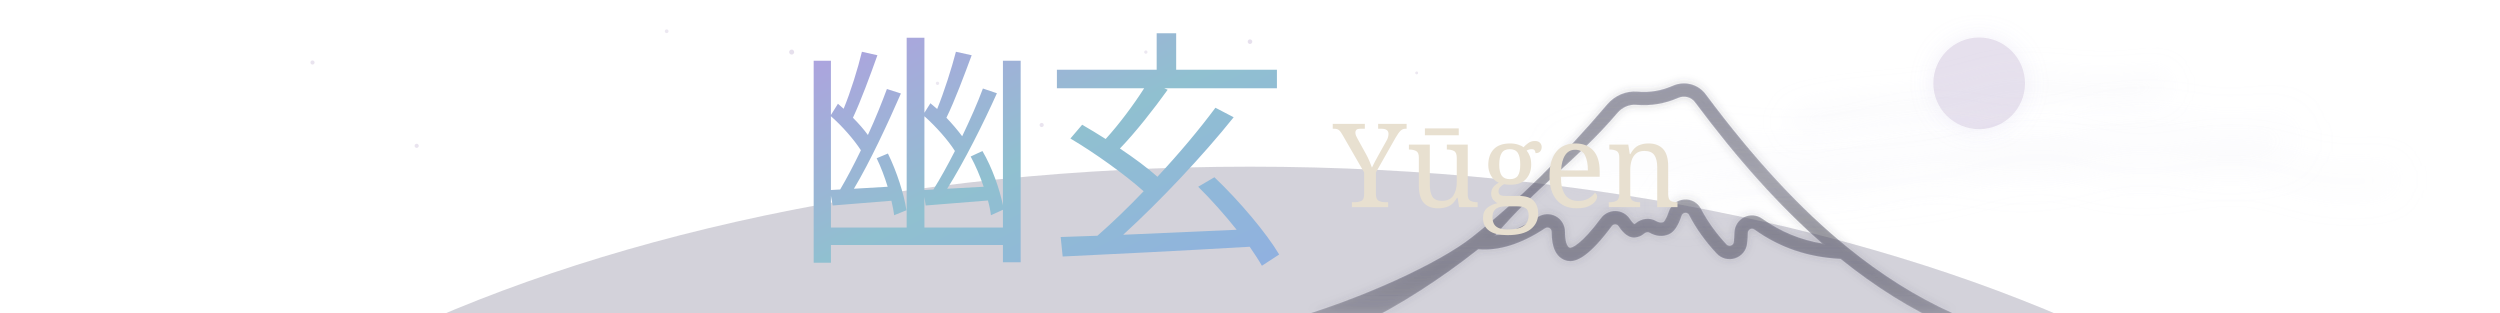
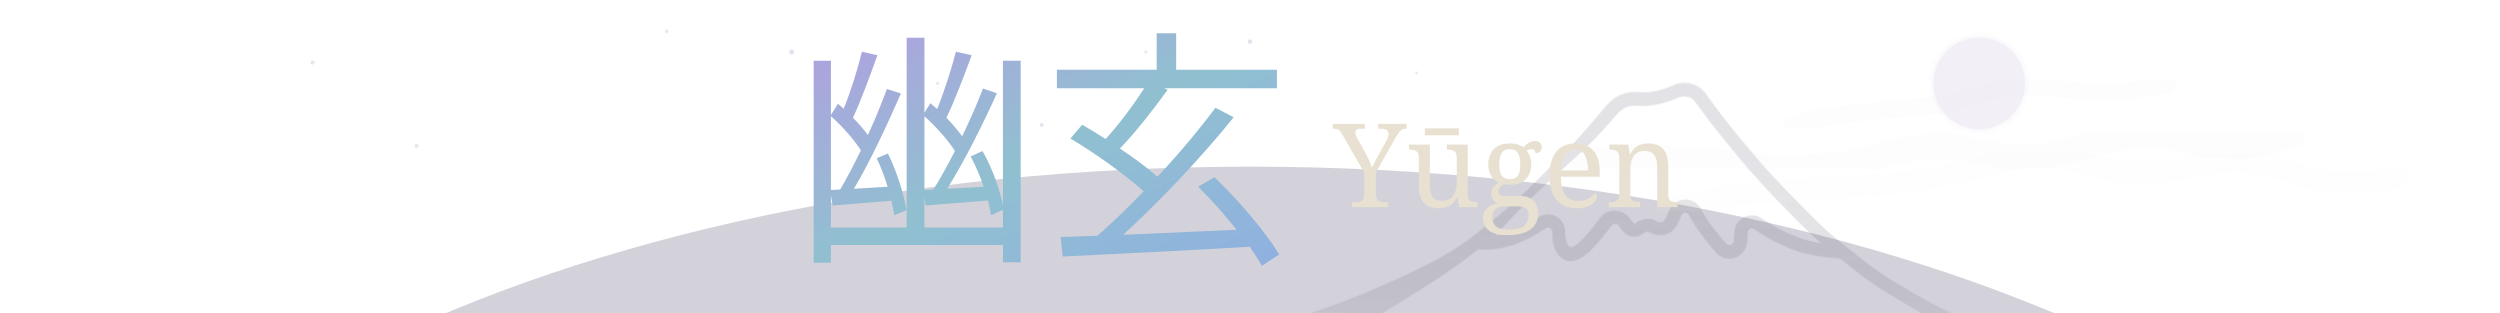
<svg xmlns="http://www.w3.org/2000/svg" width="1200" height="150" viewBox="0 0 1200 150" style="background-color:#3A3A46; border-radius:15px;">
  <defs>
    <linearGradient id="text-gradient" x1="0" y1="0" x2="1" y2="1">
      <stop offset="0%" stop-color="#B0A0E0" />
      <stop offset="50%" stop-color="#90C0D0" />
      <stop offset="100%" stop-color="#90B0E0" />
    </linearGradient>
    <linearGradient id="fuji-gradient" x1="0" y1="0" x2="0" y2="1">
      <stop offset="0%" stop-color="#8A8A9A" stop-opacity="0.8" />
      <stop offset="65%" stop-color="#6A6A76" stop-opacity="0.6" />
      <stop offset="100%" stop-color="#3A3A46" stop-opacity="0.2" />
    </linearGradient>
+     <filter id="brush-texture" x="-5%" y="-5%" width="110%" height="110%">
+       <feTurbulence type="fractalNoise" baseFrequency="0.02" numOctaves="2" result="noise" seed="3" />
+       <feDisplacementMap in="SourceGraphic" in2="noise" scale="2" xChannelSelector="R" yChannelSelector="G" />
+     </filter>
+     <filter id="soft-glow" x="-10%" y="-10%" width="120%" height="120%">
+       <feGaussianBlur stdDeviation="1.5" result="blur" />
+       <feComposite in="SourceGraphic" in2="blur" operator="over" />
+     </filter>
+     <filter id="ink-dispersion" x="-5%" y="-5%" width="110%" height="110%">
+       <feTurbulence type="turbulence" baseFrequency="0.05" numOctaves="1" result="noise" seed="5" />
+       <feDisplacementMap in="SourceGraphic" in2="noise" scale="1" xChannelSelector="R" yChannelSelector="G" />
+     </filter>
    <style>
      .kanji {
        font-family: 'Georgia', serif;
        fill: url(#text-gradient);
      }
      .romanji {
        font-family: 'Georgia', serif;
        fill: #E8E0D0
      }
    </style>
  </defs>
-   <path fill="url(#fuji-gradient)" d="M593.53,177.488c0.256,0,0.512-0.029,0.771-0.093c41.062-10.131,78.765-29.04,115.235-57.766c9.827,0.87,20.605-2.474,32.08-10.064c0.96-0.63,1.802-0.294,2.125-0.125c0.32,0.173,1.066,0.701,1.062,1.846c-0.029,7.434,2.131,12.01,6.419,13.6c0.704,0.262,1.514,0.458,2.47,0.458c3.747,0,9.699-3.002,19.952-16.832c0.576-0.771,1.379-0.822,1.686-0.829c0.387,0.01,1.114,0.138,1.616,0.893c0.95,1.424,3.84,5.786,7.85,5.405c1.584-0.138,3.059-0.755,4.262-1.779c0.726-0.614,1.814-1.034,2.605-0.579c3.197,1.827,6.435,2.118,9.376,0.832c2.467-1.072,4.397-3.891,6.077-8.87c0.403-1.203,1.395-1.405,1.798-1.437c0.374-0.035,1.338,0.013,1.888,1.082c3.309,6.41,7.75,12.614,13.203,18.451c2.291,2.451,5.686,3.322,8.858,2.269c3.152-1.04,5.347-3.738,5.728-7.04c0.202-1.738,0.317-3.443,0.349-5.069c0.022-1.171,0.8-1.69,1.133-1.859c0.394-0.198,1.178-0.438,2.042,0.173c12.422,8.797,25.619,13.277,41.402,14.109c33.424,26.96,68.234,42.592,106.384,47.747c1.728,0.214,3.363-0.992,3.6-2.742c0.237-1.75-0.992-3.363-2.742-3.6c-37.258-5.03-71.28-20.406-104.01-46.97c-22.634-18.39-44.886-42.426-68.035-73.475c-3.626-4.861-10.109-6.531-15.766-4.061c-5.517,2.41-11.062,3.334-16.954,2.822c-5.437-0.461-10.858,1.818-14.525,6.131c-21.619,25.405-42.854,46.266-64.922,63.763c-14.925,11.862-52.547,29.795-91.165,40.602c-1.715,0.422-2.765,2.138-2.342,3.872c0.358,1.459,1.664,2.432,3.13,2.432z M776.342,54.23c2.33-2.739,5.731-4.205,9.094-3.901c6.88,0.595,13.638-0.525,20.07-3.331c2.915-1.274,6.237-0.442,8.074,2.019c20.762,27.853,40.858,50.15,61.178,67.894c-10.634-1.763-20.016-5.651-28.947-11.974c-2.554-1.805-5.856-2.061-8.624-0.666c-2.806,1.418-4.586,4.272-4.646,7.45c-0.026,1.421-0.131,2.918-0.307,4.458c-0.134,1.165-1.005,1.571-1.373,1.693c-0.374,0.128-1.35,0.326-2.176-0.563c-5.053-5.402-9.155-11.126-12.192-17.011c-1.574-3.053-4.678-4.803-8.061-4.528c-3.44,0.259-6.266,2.47-7.379,5.77c-1.462,4.33-2.579,5.053-2.573,5.053c-0.384,0.166-1.549,0.672-3.642-0.525c-3.062-1.75-6.96-1.258-9.926,1.258c-0.138,0.118-0.278,0.195-0.438,0.24c-0.285-0.189-1.037-0.794-2.205-2.544c-1.52-2.272-4.054-3.67-6.784-3.734c-2.678-0.051-5.35,1.21-6.986,3.418c-9.392,12.669-14.128,14.538-15.059,14.189c-1.421-0.528-2.262-3.36-2.243-7.578c0.01-3.149-1.683-6.026-4.422-7.504c-2.736-1.475-6.07-1.315-8.694,0.419c-7.197,4.762-13.978,7.635-20.275,8.691C737.61,89.422,756.835,77.155,776.342,54.23z" stroke="rgba(240,240,250,0.1)" stroke-width="0.8" filter="drop-shadow(0 0 2px rgba(60,60,80,0.3))" />
+   <path opacity="0.3" d="M593.53,177.488c0.256,0,0.512-0.029,0.771-0.093c41.062-10.131,78.765-29.04,115.235-57.766c9.827,0.87,20.605-2.474,32.08-10.064c0.96-0.63,1.802-0.294,2.125-0.125c0.32,0.173,1.066,0.701,1.062,1.846c-0.029,7.434,2.131,12.01,6.419,13.6c0.704,0.262,1.514,0.458,2.47,0.458c3.747,0,9.699-3.002,19.952-16.832c0.576-0.771,1.379-0.822,1.686-0.829c0.387,0.01,1.114,0.138,1.616,0.893c0.95,1.424,3.84,5.786,7.85,5.405c1.584-0.138,3.059-0.755,4.262-1.779c0.726-0.614,1.814-1.034,2.605-0.579c3.197,1.827,6.435,2.118,9.376,0.832c2.467-1.072,4.397-3.891,6.077-8.87c0.403-1.203,1.395-1.405,1.798-1.437c0.374-0.035,1.338,0.013,1.888,1.082c3.309,6.41,7.75,12.614,13.203,18.451c2.291,2.451,5.686,3.322,8.858,2.269c3.152-1.04,5.347-3.738,5.728-7.04c0.202-1.738,0.317-3.443,0.349-5.069c0.022-1.171,0.8-1.69,1.133-1.859c0.394-0.198,1.178-0.438,2.042,0.173c12.422,8.797,25.619,13.277,41.402,14.109c33.424,26.96,68.234,42.592,106.384,47.747c1.728,0.214,3.363-0.992,3.6-2.742c0.237-1.75-0.992-3.363-2.742-3.6c-37.258-5.03-71.28-20.406-104.01-46.97c-22.634-18.39-44.886-42.426-68.035-73.475c-3.626-4.861-10.109-6.531-15.766-4.061c-5.517,2.41-11.062,3.334-16.954,2.822c-5.437-0.461-10.858,1.818-14.525,6.131c-21.619,25.405-42.854,46.266-64.922,63.763c-14.925,11.862-52.547,29.795-91.165,40.602c-1.715,0.422-2.765,2.138-2.342,3.872c0.358,1.459,1.664,2.432,3.13,2.432z M776.342,54.23c2.33-2.739,5.731-4.205,9.094-3.901c6.88,0.595,13.638-0.525,20.07-3.331c2.915-1.274,6.237-0.442,8.074,2.019c20.762,27.853,40.858,50.15,61.178,67.894c-10.634-1.763-20.016-5.651-28.947-11.974c-2.554-1.805-5.856-2.061-8.624-0.666c-2.806,1.418-4.586,4.272-4.646,7.45c-0.026,1.421-0.131,2.918-0.307,4.458c-0.134,1.165-1.005,1.571-1.373,1.693c-0.374,0.128-1.35,0.326-2.176-0.563c-5.053-5.402-9.155-11.126-12.192-17.011c-1.574-3.053-4.678-4.803-8.061-4.528c-3.44,0.259-6.266,2.47-7.379,5.77c-1.462,4.33-2.579,5.053-2.573,5.053c-0.384,0.166-1.549,0.672-3.642-0.525c-3.062-1.75-6.96-1.258-9.926,1.258c-0.138,0.118-0.278,0.195-0.438,0.24c-0.285-0.189-1.037-0.794-2.205-2.544c-1.52-2.272-4.054-3.67-6.784-3.734c-2.678-0.051-5.35,1.21-6.986,3.418c-9.392,12.669-14.128,14.538-15.059,14.189c-1.421-0.528-2.262-3.36-2.243-7.578c0.01-3.149-1.683-6.026-4.422-7.504c-2.736-1.475-6.07-1.315-8.694,0.419c-7.197,4.762-13.978,7.635-20.275,8.691C737.61,89.422,756.835,77.155,776.342,54.23z" fill="url(#fuji-gradient)" stroke="rgba(240,240,250,0.18)" stroke-width="1" filter="url(#brush-texture)" style="paint-order: stroke; stroke-linecap: round; stroke-linejoin: round;" />
  <ellipse cx="600" cy="380" rx="600" ry="300" fill="#504C6A" opacity="0.25" />
-   <circle cx="950" cy="40" r="22" fill="#E0D8E8" opacity="0.8" filter="drop-shadow(0 0 5px rgba(200,190,230,0.3))" />
-   <path d="M750,80 C800,65 850,90 900,75 S950,85 1000,70 S1050,80 1100,65" fill="none" stroke="rgba(230,230,240,0.15)" stroke-width="15" filter="blur(10px)" />
-   <path d="M800,100 C850,85 900,95 950,80 S1000,90 1050,80 S1100,95 1150,85" fill="none" stroke="rgba(230,230,240,0.12)" stroke-width="12" filter="blur(8px)" />
-   <path d="M860,60 C890,50 920,55 950,45 S1000,50 1040,40" fill="none" stroke="rgba(230,230,240,0.18)" stroke-width="10" filter="blur(7px)" />
+   <circle cx="950" cy="40" r="22" fill="#E0D8E8" opacity="0.4" filter="url(#soft-glow)" style="paint-order: stroke; stroke: rgba(255,255,255,0.1); stroke-width: 0.6;" />
+   <path opacity="0.5" d="M750,80 C800,65 850,90 900,75 S950,85 1000,70 S1050,80 1100,65" fill="none" stroke="rgba(230,230,240,0.15)" stroke-width="12" filter="url(#ink-dispersion)" stroke-linecap="round" stroke-linejoin="round" />
+   <path opacity="0.5" d="M800,100 C850,85 900,95 950,80 S1000,90 1050,80 S1100,95 1150,85" fill="none" stroke="rgba(230,230,240,0.12)" stroke-width="10" filter="url(#ink-dispersion)" stroke-linecap="round" stroke-linejoin="round" />
+   <path opacity="0.5" d="M860,60 C890,50 920,55 950,45 S1000,50 1040,40" fill="none" stroke="rgba(230,230,240,0.18)" stroke-width="8" filter="url(#ink-dispersion)" stroke-linecap="round" stroke-linejoin="round" />
  <circle cx="150" cy="30" r="1" fill="#E0D8E8" opacity="0.7" />
  <circle cx="380" cy="25" r="1.2" fill="#E0D8E8" opacity="0.8" />
  <circle cx="450" cy="40" r="0.8" fill="#E0D8E8" opacity="0.6" />
  <circle cx="200" cy="70" r="1" fill="#E0D8E8" opacity="0.7" />
  <circle cx="320" cy="15" r="0.9" fill="#E0D8E8" opacity="0.6" />
  <circle cx="600" cy="20" r="1.1" fill="#E0D8E8" opacity="0.8" />
  <circle cx="680" cy="35" r="0.7" fill="#E0D8E8" opacity="0.6" />
  <circle cx="500" cy="60" r="1" fill="#E0D8E8" opacity="0.7" />
  <circle cx="550" cy="25" r="0.8" fill="#E0D8E8" opacity="0.6" />
  <text x="620" y="75" font-size="120" dominant-baseline="middle" text-anchor="end" class="kanji">幽玄</text>
  <text x="640" y="80" font-size="56" dominant-baseline="middle" text-anchor="start" class="romanji">Yūgen</text>
</svg>
